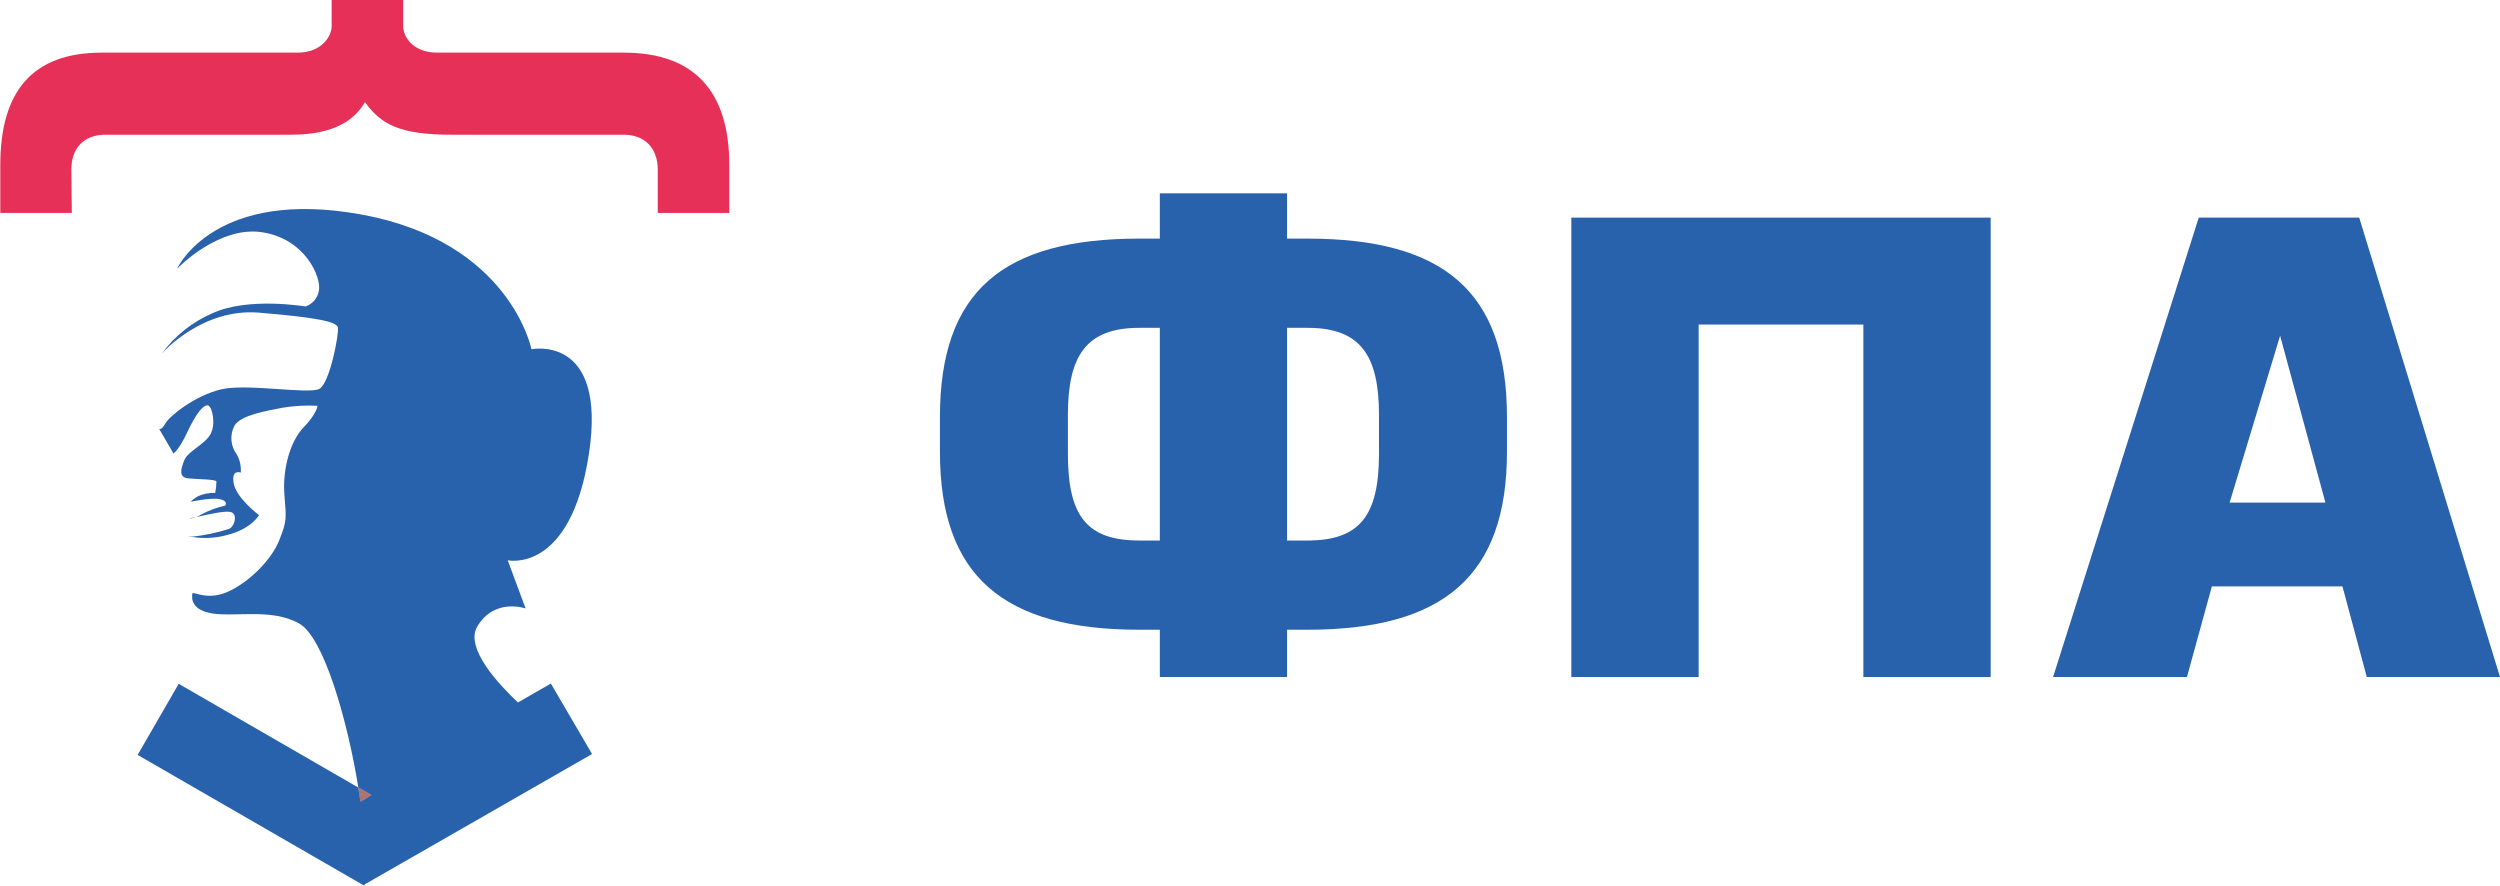
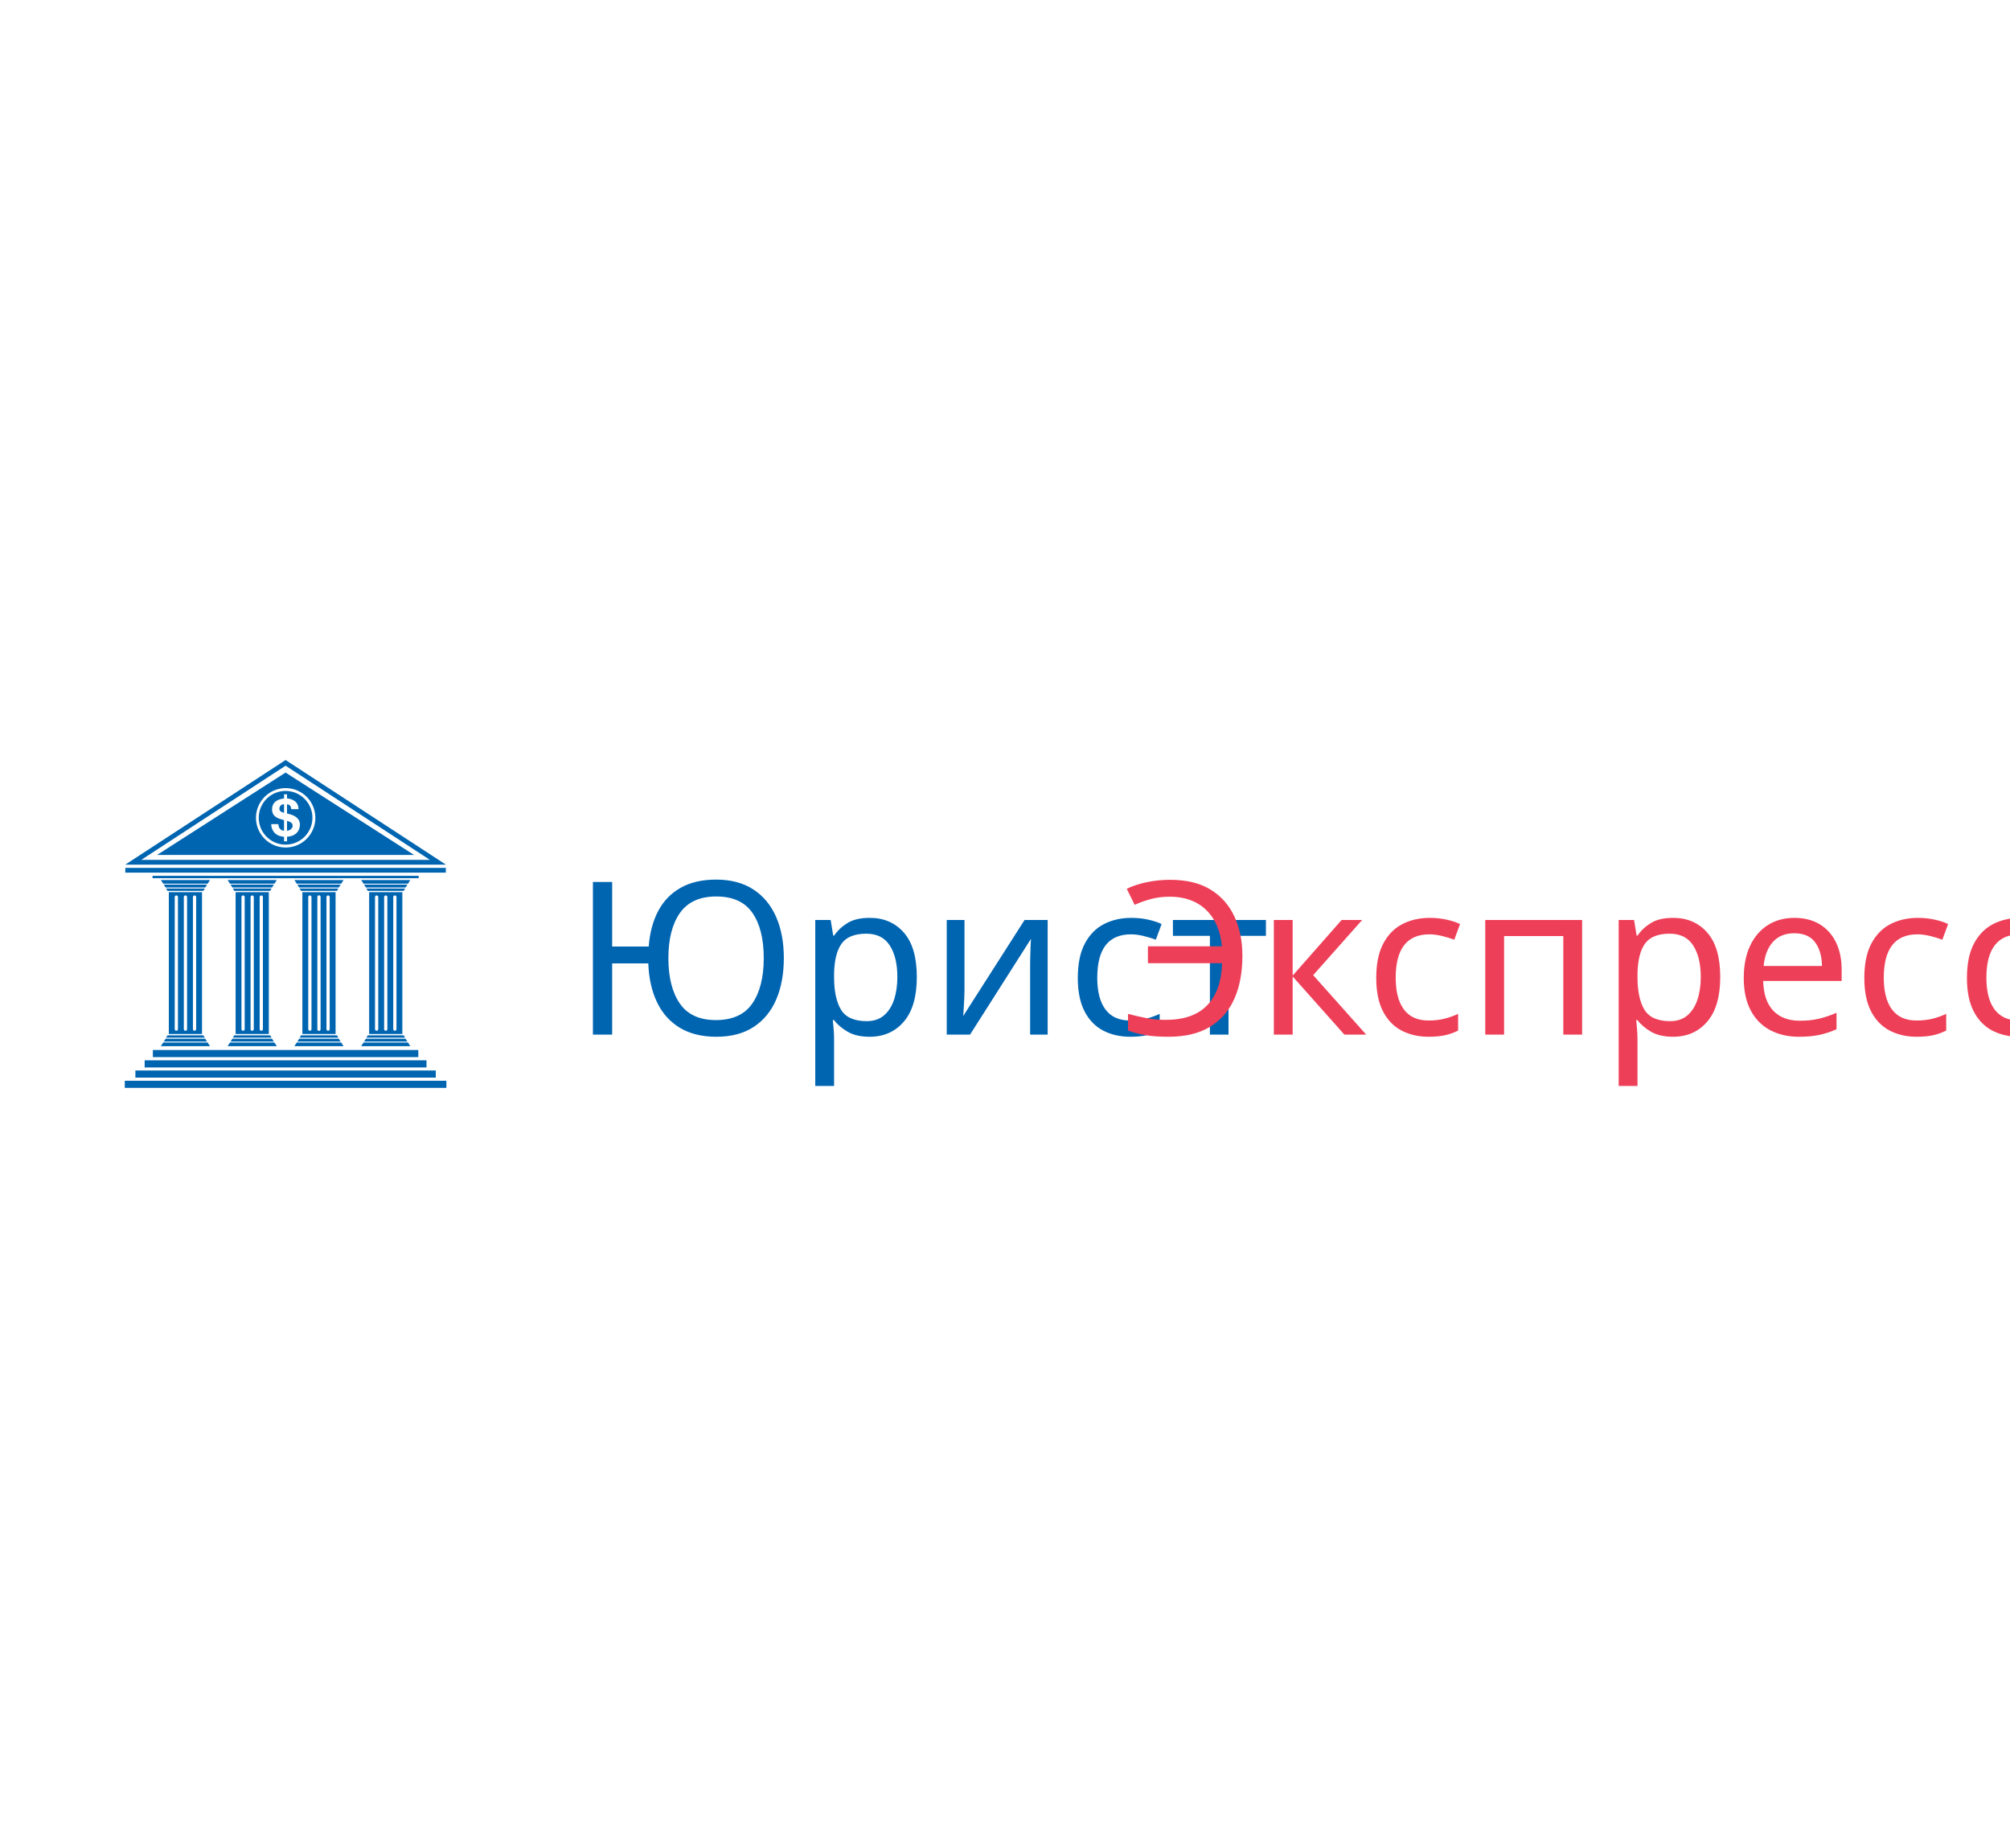
- <svg xmlns="http://www.w3.org/2000/svg" id="Слой_1" data-name="Слой 1" viewBox="0 0 419.42 148.58">
+ <svg xmlns="http://www.w3.org/2000/svg" id="Слой_1" data-name="Слой 1" viewBox="0 0 2349.34 2159.38">
  <defs>
-     <style>.cls-1{fill:#e73057;}.cls-2{fill:#aa7575;}.cls-2,.cls-3{fill-rule:evenodd;}.cls-3,.cls-4{fill:#2962ac;}</style>
+     <style>.cls-1,.cls-2{fill:#0065b1;}.cls-2{font-size:249.88px;font-family:BruskovayaPlain, Bruskovaya;}.cls-3{fill:#ee3f58;}</style>
  </defs>
-   <path class="cls-1" d="M112.17,287.55c0-3.51,2-5.85,5.73-5.85H149c7.49,0,10.74-2.6,12.43-5.46,2.73,3.77,5.86,5.46,14.58,5.46h28.81c3.64,0,5.73,2.34,5.73,5.85v7.27h12v-8.05c0-12.47-6-18.84-17.7-18.84H173.56c-4.16,0-5.72-2.73-5.72-4.42V259.1h-12v4.41c0,1.56-1.56,4.42-5.73,4.42H117.25c-11.72,0-17,6.63-17,18.84v8.05h12Z" transform="translate(-100.2 -259.1)" />
-   <path class="cls-2" d="M161.21,391.74l-.77.44c.09.47.16.95.22,1.41l1.83-1.11Z" transform="translate(-100.2 -259.1)" />
-   <path class="cls-2" d="M161.21,391.74l-.91-.51c.06.31.1.63.14.95s.16.95.22,1.41l1.83-1.11Z" transform="translate(-100.2 -259.1)" />
-   <path class="cls-3" d="M199.53,385.6l-38.05,21.82,0-.07-.19.33-38-21.93,6.89-11.93,30.14,17.41c.06.31.1.63.14.95s.16.95.22,1.41l1.83-1.11-1.28-.74-.91-.51c-1.78-11-5.75-25.28-10-27.57-4.55-2.49-10.51-1.06-14.35-1.62s-3.58-2.71-3.51-3.31,2.28,1.23,5.86-.31,7.44-5.39,8.74-8.71,1.17-3.46.85-7.65.94-8.89,3.22-11.26,2.34-3.62,2.34-3.62a26.92,26.92,0,0,0-5.85.32c-2.54.5-7,1.21-8.08,3a4.54,4.54,0,0,0,.42,4.89,5.39,5.39,0,0,1,.63,3s-1.62-.66-1.18,1.81,4.24,5.32,4.24,5.32-1.18,2.23-5.21,3.3a13.85,13.85,0,0,1-6.65.24c.13,0,.37,0,.8.06a31,31,0,0,0,5.95-1.26c1-.3,1.65-2.57.33-2.87-.94-.23-4,.45-5.74.87a7.34,7.34,0,0,0,.85-.45,15.52,15.52,0,0,1,4-1.49s.58-.75-.85-1.07-4.89.42-4.89.42-.13-.1,1.06-.85a6,6,0,0,1,3-.62,10,10,0,0,0,.21-1.92c-.07-.39-3.24-.36-4.77-.53s-1.26-1.43-.64-3,3.38-2.63,4.38-4.35.33-4.77-.42-4.89-2,1.42-3.42,4.46-2.34,3.61-2.34,3.61L126.87,331s.32.46,1.07-.85,5-4.7,9.36-5.73,14.74.88,16.49-.09,3.33-9.33,3.09-10.31-3.68-1.67-13.28-2.47c-9.33-.75-15.88,6.44-16.27,6.88a20.73,20.73,0,0,1,8.5-6.77c6-2.79,15.63-1.14,15.63-1.14a3.4,3.4,0,0,0,2.24-2.66c.45-2.18-2.24-8.69-9.55-9.8-7.11-1.08-13.86,5.73-14.25,6.13.16-.34,6.45-13.59,31-9.09,24.92,4.58,28.46,22.59,28.46,22.59s12.72-2.61,9.64,17.57-13.62,17.84-13.62,17.84l3,8.08s-5.19-1.85-8.09,3c-2.21,3.64,3.76,9.91,6.8,12.77l5.53-3.17Z" transform="translate(-100.2 -259.1)" />
-   <path class="cls-2" d="M161.21,391.74l-.91-.51c.06.31.1.63.14.95s.16.95.22,1.41l1.83-1.11Zm-28.09-45.95c-.69.16-1.17.29-1.17.29S132.22,346.21,133.12,345.79Z" transform="translate(-100.2 -259.1)" />
-   <path class="cls-4" d="M294.78,291.53v7.6h-3.42c-22.9,0-33.47,8.81-33.47,29.95v5.83c0,20.81,10.57,29.84,33.47,29.84h3.42v7.93h21.35v-7.93h3.42c22.79,0,33.47-9,33.47-29.84v-5.83c0-21.14-10.68-29.95-33.47-29.95h-3.42v-7.6Zm24.77,22.57c9,0,12,4.74,12,14.65v6.49c0,10.46-3.3,14.54-12,14.54h-3.42V314.1Zm-40.19,21.14v-6.49c0-9.91,3-14.65,12-14.65h3.42v35.68h-3.42C282.55,349.78,279.36,345.7,279.36,335.24Z" transform="translate(-100.2 -259.1)" />
-   <path class="cls-4" d="M385.18,372.68V313.55h27.63v59.13h21.36V295.61H363.82v77.07Z" transform="translate(-100.2 -259.1)" />
-   <path class="cls-4" d="M497.27,372.68h22.35L496,295.61H469.08l-24.44,77.07H467.1l4.18-15.2h21.91Zm-14.54-57.26,7.6,28H474.26Z" transform="translate(-100.2 -259.1)" />
+   <path class="cls-1" d="M197.33,1042.57V1208.3h38.8V1042.57ZM208,1202.64a1.89,1.89,0,1,1-3.78,0V1048.25a1.89,1.89,0,1,1,3.78,0Zm10.65,0a1.89,1.89,0,1,1-3.78,0V1048.25a1.89,1.89,0,1,1,3.78,0Zm10.64,0a1.89,1.89,0,1,1-3.78,0V1048.25a1.89,1.89,0,1,1,3.78,0Z" />
+   <polygon class="cls-1" points="239.41 1212.6 194.06 1212.6 195.78 1209.88 237.68 1209.88 239.41 1212.6" />
+   <polygon class="cls-1" points="242.02 1217.16 191.44 1217.16 193.58 1213.81 239.89 1213.81 242.02 1217.16" />
+   <polygon class="cls-1" points="245.43 1222.52 188.03 1222.52 190.75 1218.25 242.72 1218.25 245.43 1222.52" />
+   <polygon class="cls-1" points="194.06 1038.29 239.41 1038.29 237.68 1041.01 195.78 1041.01 194.06 1038.29" />
+   <polygon class="cls-1" points="191.44 1033.73 242.02 1033.73 239.89 1037.08 193.58 1037.08 191.44 1033.73" />
+   <polygon class="cls-1" points="188.03 1028.37 245.43 1028.37 242.72 1032.64 190.75 1032.64 188.03 1028.37" />
+   <path class="cls-1" d="M275.38,1042.57V1208.3h38.8V1042.57ZM286,1202.64a1.89,1.89,0,1,1-3.78,0V1048.25a1.89,1.89,0,1,1,3.78,0Zm10.65,0a1.89,1.89,0,1,1-3.78,0V1048.25a1.89,1.89,0,1,1,3.78,0Zm10.64,0a1.89,1.89,0,1,1-3.78,0V1048.25a1.89,1.89,0,1,1,3.78,0Z" />
+   <polygon class="cls-1" points="317.45 1212.6 272.1 1212.6 273.83 1209.88 315.73 1209.88 317.45 1212.6" />
+   <polygon class="cls-1" points="320.07 1217.16 269.49 1217.16 271.62 1213.81 317.93 1213.81 320.07 1217.16" />
+   <polygon class="cls-1" points="323.48 1222.52 266.08 1222.52 268.79 1218.25 320.76 1218.25 323.48 1222.52" />
+   <polygon class="cls-1" points="272.1 1038.29 317.45 1038.29 315.73 1041.01 273.83 1041.01 272.1 1038.29" />
+   <polygon class="cls-1" points="269.49 1033.73 320.07 1033.73 317.93 1037.08 271.62 1037.08 269.49 1033.73" />
+   <polygon class="cls-1" points="266.08 1028.37 323.48 1028.37 320.76 1032.64 268.79 1032.64 266.08 1028.37" />
+   <path class="cls-1" d="M353.42,1042.57V1208.3h38.81V1042.57Zm10.65,160.07a1.89,1.89,0,1,1-3.78,0V1048.25a1.89,1.89,0,1,1,3.78,0Zm10.64,0a1.89,1.89,0,1,1-3.77,0V1048.25a1.89,1.89,0,1,1,3.77,0Zm10.65,0a1.89,1.89,0,1,1-3.78,0V1048.25a1.89,1.89,0,1,1,3.78,0Z" />
+   <polygon class="cls-1" points="395.5 1212.6 350.15 1212.6 351.87 1209.88 393.78 1209.88 395.5 1212.6" />
+   <polygon class="cls-1" points="398.12 1217.16 347.53 1217.16 349.67 1213.81 395.98 1213.81 398.12 1217.16" />
+   <polygon class="cls-1" points="401.53 1222.52 344.12 1222.52 346.84 1218.25 398.81 1218.25 401.53 1222.52" />
+   <polygon class="cls-1" points="350.15 1038.29 395.5 1038.29 393.78 1041.01 351.87 1041.01 350.15 1038.29" />
+   <polygon class="cls-1" points="347.53 1033.73 398.12 1033.73 395.98 1037.08 349.67 1037.08 347.53 1033.73" />
+   <polygon class="cls-1" points="344.12 1028.37 401.53 1028.37 398.81 1032.64 346.84 1032.64 344.12 1028.37" />
+   <path class="cls-1" d="M431.47,1042.57V1208.3h38.8V1042.57Zm10.65,160.07a1.89,1.89,0,1,1-3.78,0V1048.25a1.89,1.89,0,1,1,3.78,0Zm10.64,0a1.89,1.89,0,1,1-3.78,0V1048.25a1.89,1.89,0,1,1,3.78,0Zm10.65,0a1.89,1.89,0,1,1-3.78,0V1048.25a1.89,1.89,0,1,1,3.78,0Z" />
+   <polygon class="cls-1" points="473.55 1212.6 428.19 1212.6 429.92 1209.88 471.82 1209.88 473.55 1212.6" />
+   <polygon class="cls-1" points="476.16 1217.16 425.58 1217.16 427.71 1213.81 474.03 1213.81 476.16 1217.16" />
+   <polygon class="cls-1" points="479.57 1222.52 422.17 1222.52 424.89 1218.25 476.86 1218.25 479.57 1222.52" />
+   <polygon class="cls-1" points="428.19 1038.29 473.55 1038.29 471.82 1041.01 429.92 1041.01 428.19 1038.29" />
+   <polygon class="cls-1" points="425.58 1033.73 476.16 1033.73 474.03 1037.08 427.71 1037.08 425.58 1033.73" />
+   <polygon class="cls-1" points="422.17 1028.37 479.57 1028.37 476.86 1032.64 424.89 1032.64 422.17 1028.37" />
+   <rect class="cls-1" x="146.49" y="1014.17" width="374.61" height="5.56" />
+   <rect class="cls-1" x="178.68" y="1226.99" width="310.24" height="8.33" />
+   <rect class="cls-1" x="169.09" y="1239.05" width="329.42" height="8.33" />
+   <rect class="cls-1" x="158.24" y="1250.94" width="351.13" height="8.33" />
+   <rect class="cls-1" x="145.85" y="1262.93" width="375.9" height="8.33" />
+   <rect class="cls-1" x="178.26" y="1023.46" width="311.08" height="2.78" />
+   <path class="cls-1" d="M332,949.89c-5.19-1.5-5.44-3.25-5.44-5.11a5,5,0,0,1,5.31-4.91H332Z" />
+   <path class="cls-1" d="M335.5,970.93V959.26c3.84,1.12,6.52,2.31,6.52,5.61C342,968.47,338.65,970.41,335.5,970.93Z" />
+   <path class="cls-1" d="M333.8,902.78,183.58,999.07H484Zm24.61,77.47a34.71,34.71,0,1,1,7.46-11.06A34.8,34.8,0,0,1,358.41,980.25Zm-24.61-56a31.38,31.38,0,1,0,31.38,31.37A31.41,31.41,0,0,0,333.8,924.26Zm1.7,53.53v5.4H332v-5.38c-10.83-.63-15-8.16-15-14.78h8.39c0,5.28,3.41,7.34,6.57,7.89V958.3l-.15,0c-5.67-1.61-13.83-3.15-13.83-12.57,0-9.85,9.11-12.21,14-12.65v-4.89h3.5V933c4.77.41,13.42,2.68,13.42,12.56h-8.48c-.42-4.33-2.31-5.39-4.94-5.65v10.77c8.49,1.66,15.07,5.31,15.07,12.92C350.57,970.8,346,977.07,335.5,977.79Z" />
+   <path class="cls-1" d="M333.8,888.12,146.4,1010.41H521.21Zm0,6.64,168.73,110.09H165.07Z" />
+   <text class="cls-2" transform="translate(668.79 1209.02)">Юрист<tspan class="cls-3" x="640.69" y="0">Экспресс</tspan>
+   </text>
</svg>
